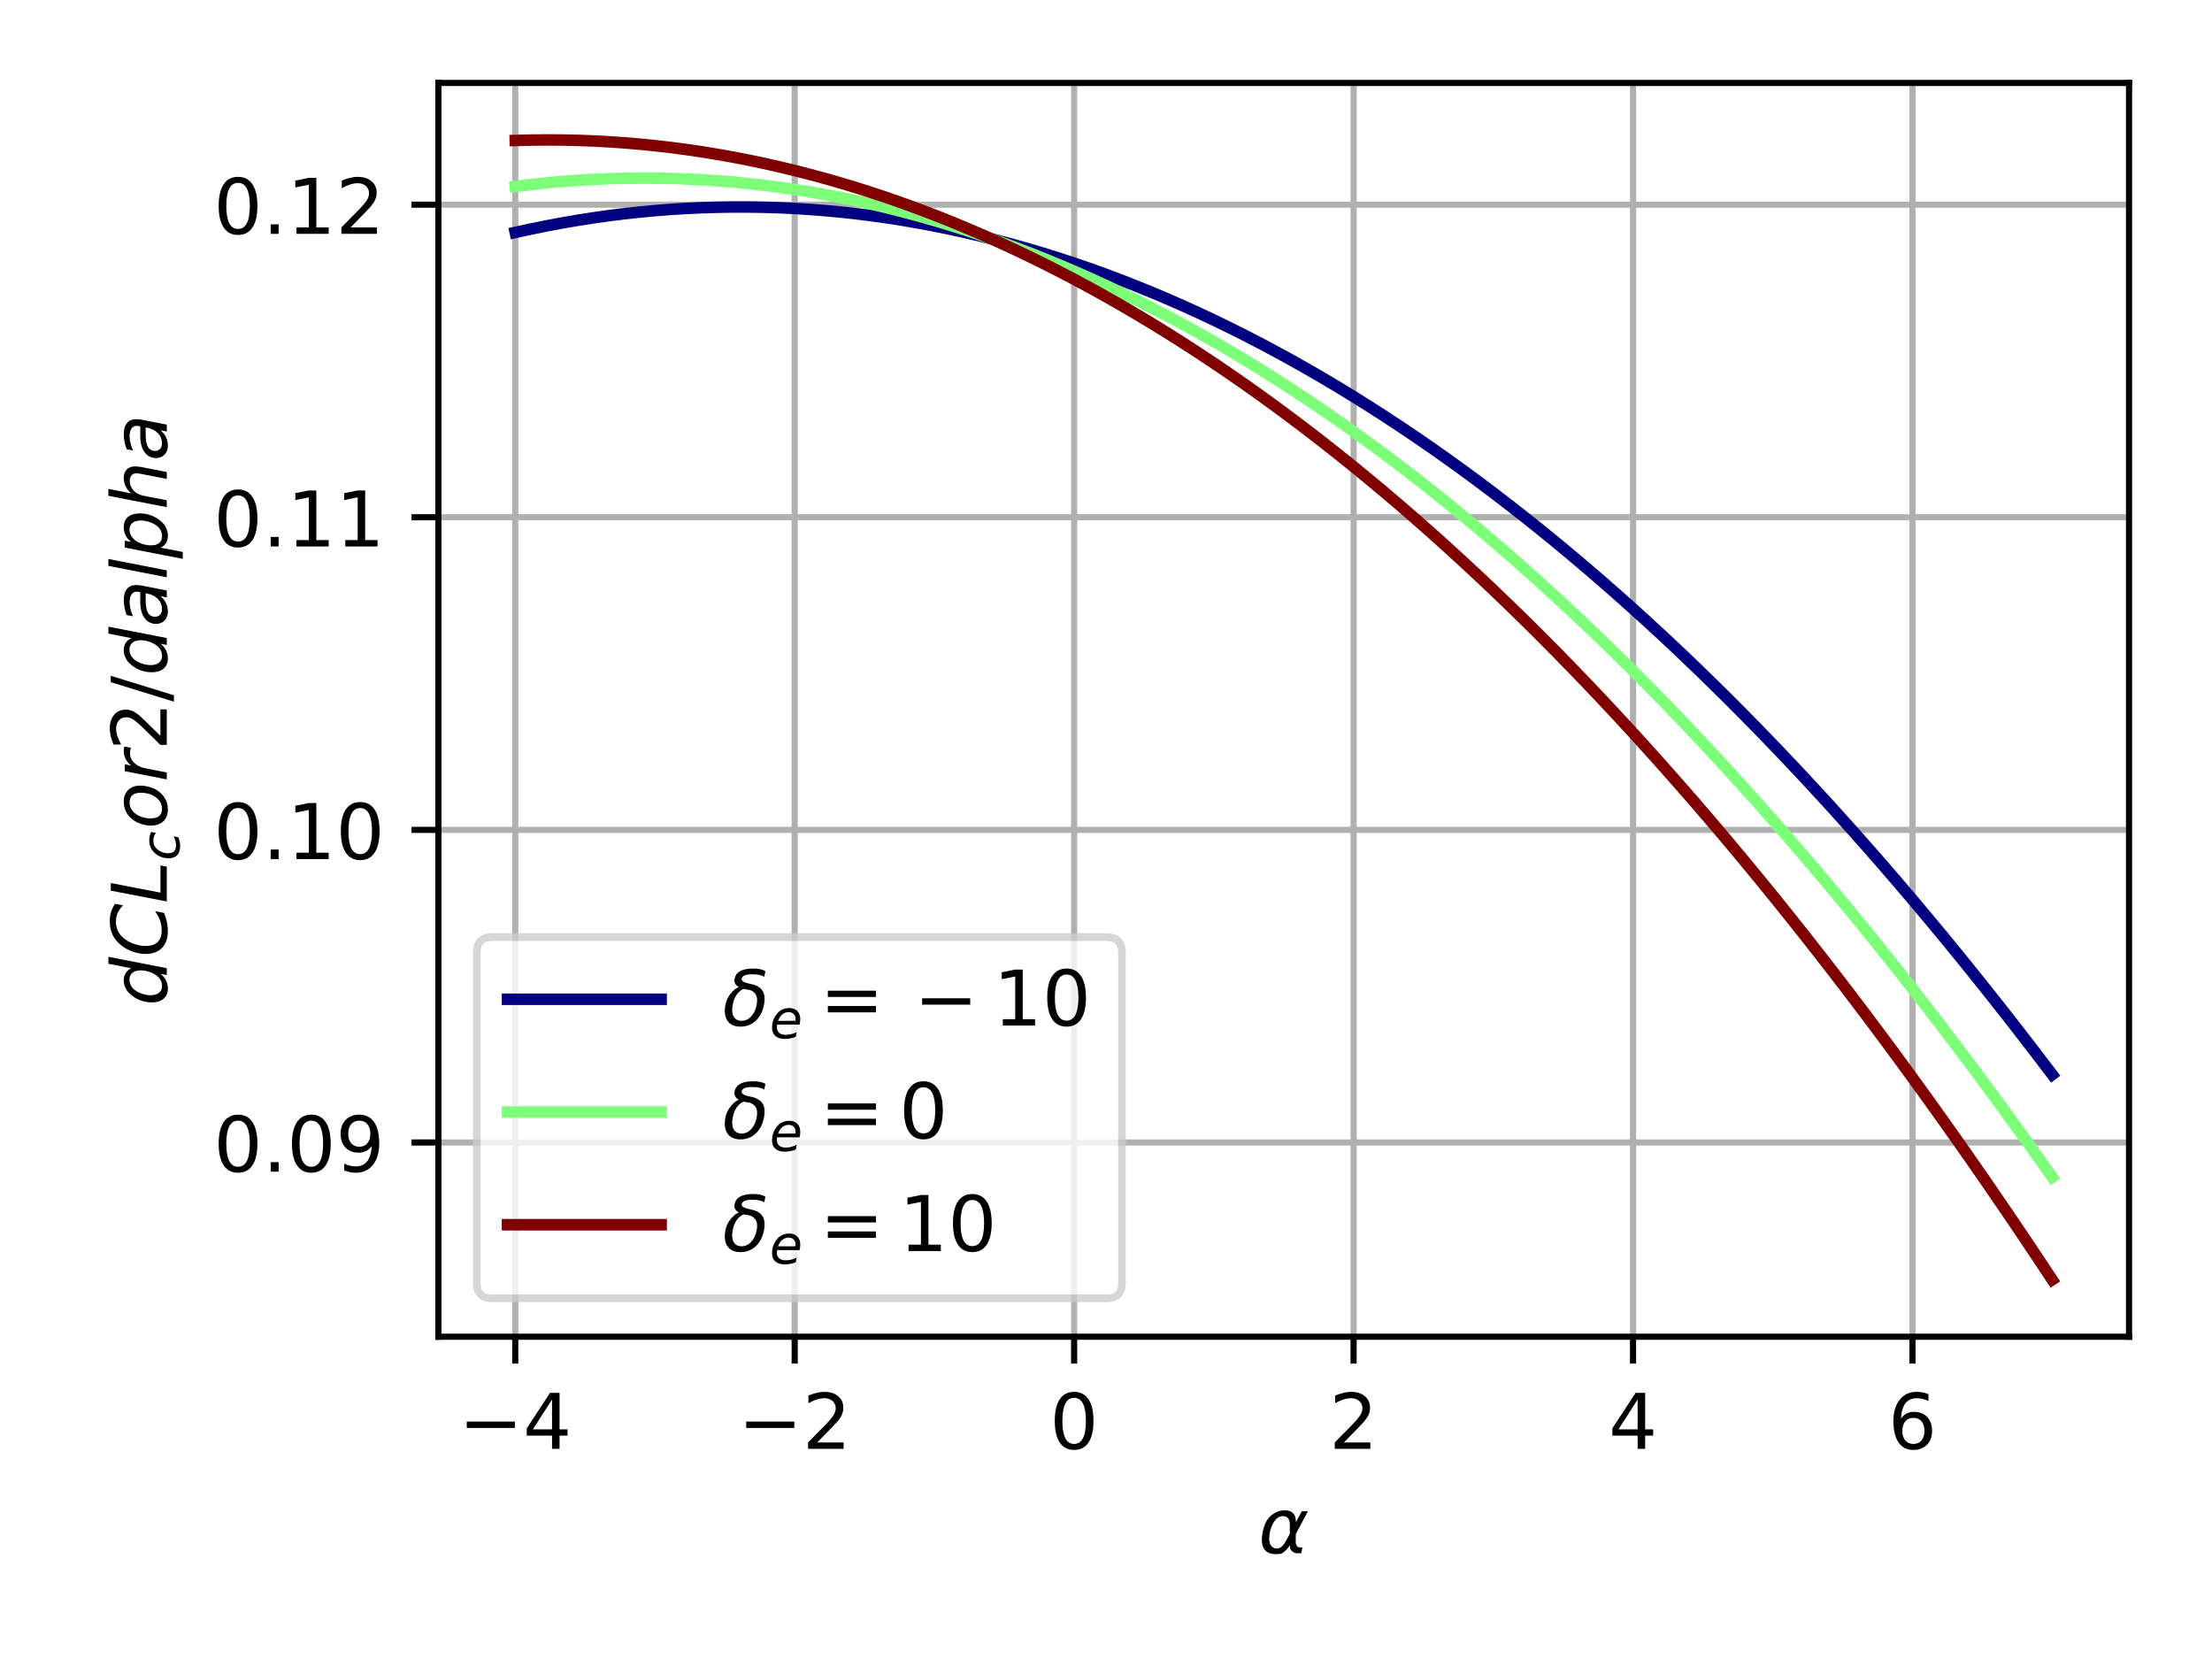
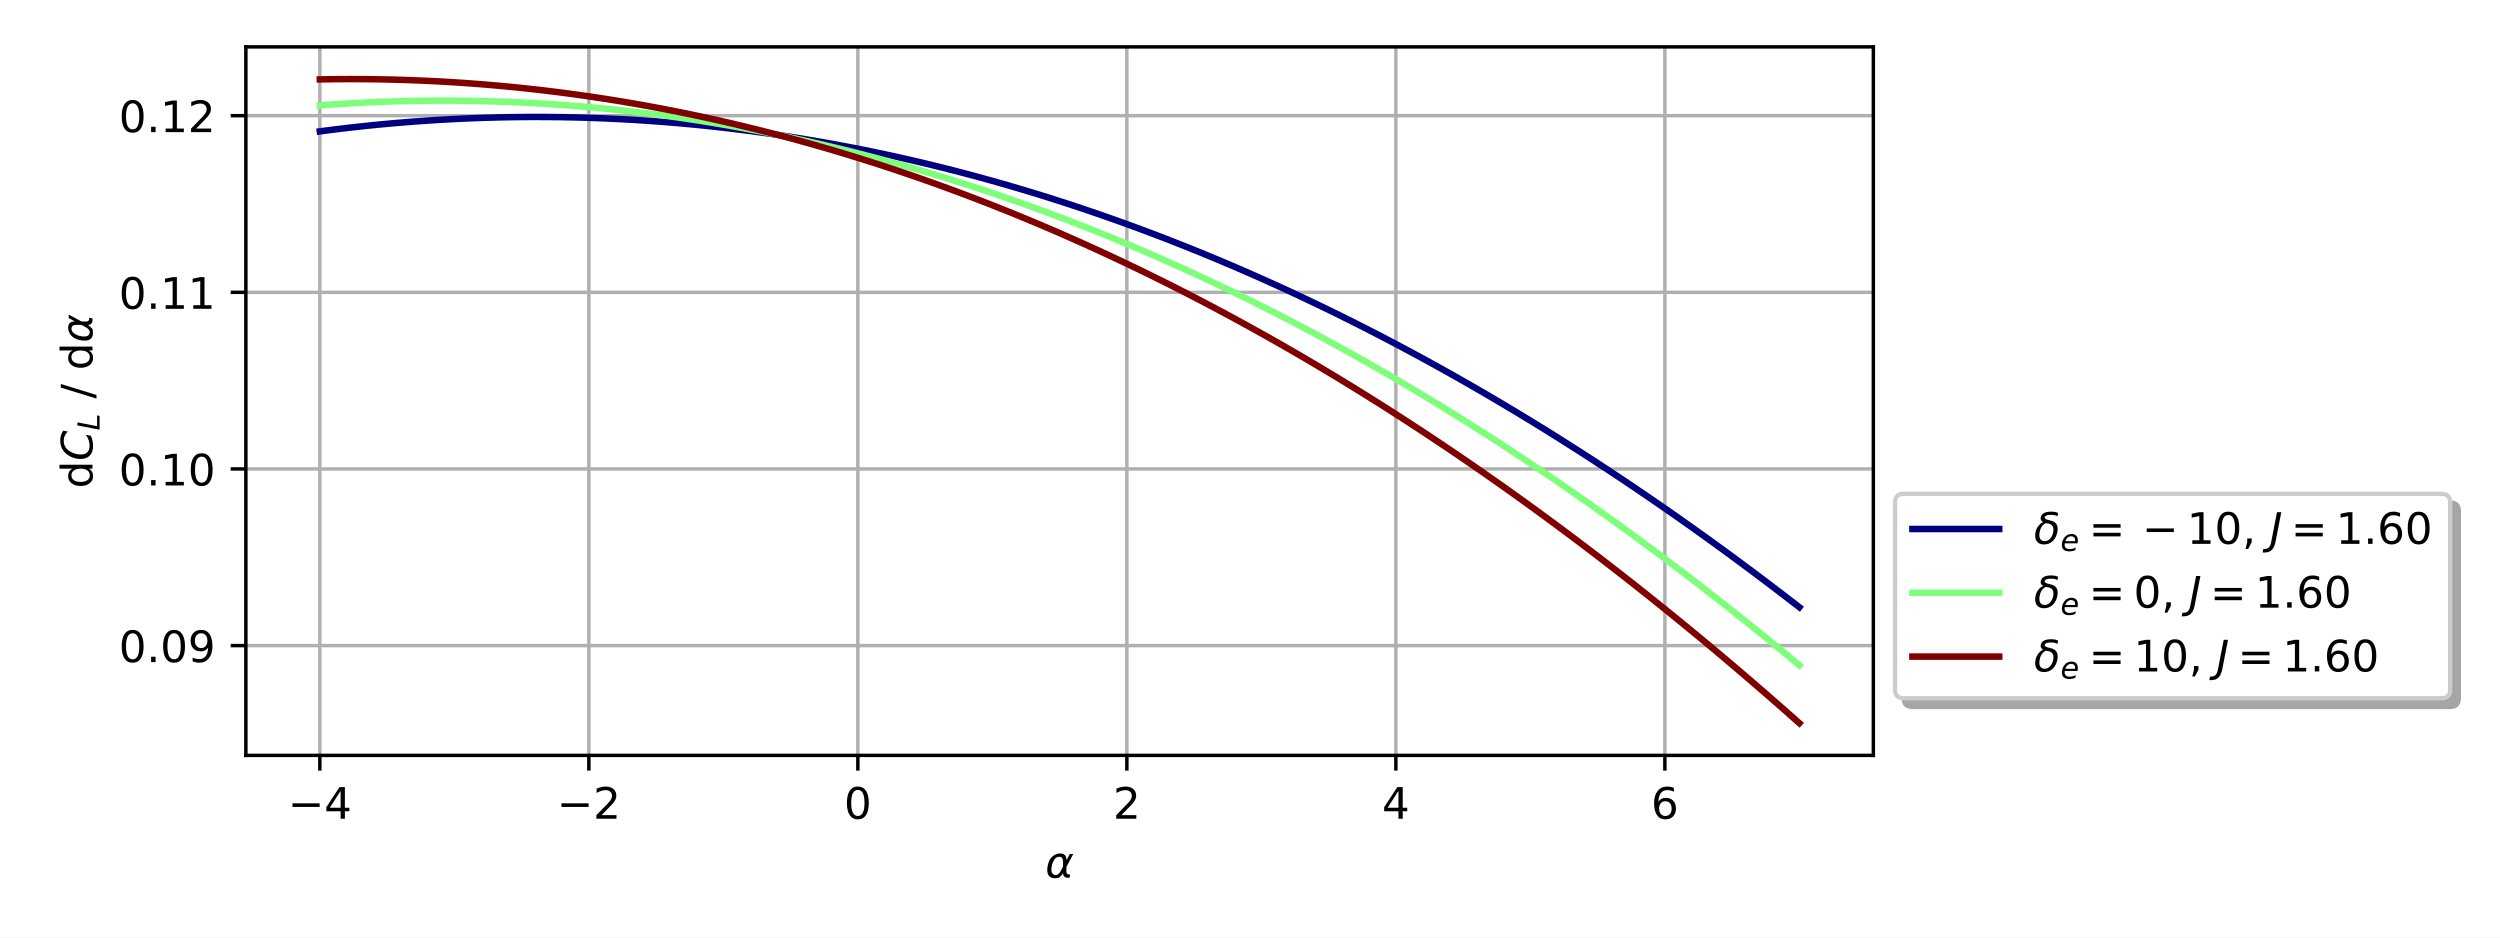
- <svg xmlns="http://www.w3.org/2000/svg" xmlns:xlink="http://www.w3.org/1999/xlink" width="288pt" height="216pt" viewBox="0 0 288 216" version="1.1">
+ <svg xmlns="http://www.w3.org/2000/svg" xmlns:xlink="http://www.w3.org/1999/xlink" width="576pt" height="216pt" viewBox="0 0 576 216" version="1.1">
  <defs>
    <style type="text/css">*{stroke-linejoin: round; stroke-linecap: butt}</style>
  </defs>
  <g id="figure_1">
    <g id="patch_1">
-       <path d="M 0 216  L 288 216  L 288 0  L 0 0  z " style="fill: #ffffff" />
+       <path d="M 0 216  L 576 216  L 576 0  L 0 0  z " style="fill: #ffffff" />
    </g>
    <g id="axes_1">
      <g id="patch_2">
-         <path d="M 57.08 174.04  L 277.2 174.04  L 277.2 10.8  L 57.08 10.8  z " style="fill: #ffffff" />
+         <path d="M 56.648 174.04  L 431.618 174.04  L 431.618 10.8  L 56.648 10.8  z " style="fill: #ffffff" />
      </g>
      <g id="matplotlib.axis_1">
        <g id="xtick_1">
          <g id="line2d_1">
-             <path d="M 67.085 174.04  L 67.085 10.8  " clip-path="url(#p8819cae2f2)" style="fill: none; stroke: #b0b0b0; stroke-width: 0.8; stroke-linecap: square" />
+             <path d="M 73.692 174.04  L 73.692 10.8  " clip-path="url(#p73075cce44)" style="fill: none; stroke: #b0b0b0; stroke-width: 0.8; stroke-linecap: square" />
          </g>
          <g id="line2d_2">
            <defs>
-               <path id="m2fa0d80458" d="M 0 0  L 0 3.5  " style="stroke: #000000; stroke-width: 0.8" />
-             </defs>
-             <g>
-               <use xlink:href="#m2fa0d80458" x="67.085" y="174.04" style="stroke: #000000; stroke-width: 0.8" />
+               <path id="m931779bb02" d="M 0 0  L 0 3.5  " style="stroke: #000000; stroke-width: 0.8" />
+             </defs>
+             <g>
+               <use xlink:href="#m931779bb02" x="73.692" y="174.04" style="stroke: #000000; stroke-width: 0.8" />
            </g>
          </g>
          <g id="text_1">
-             <g transform="translate(59.71436 188.6384) scale(0.1 -0.1)">
+             <g transform="translate(66.32099 188.6384) scale(0.1 -0.1)">
              <defs>
                <path id="DejaVuSans-2212" d="M 678 2272  L 4684 2272  L 4684 1741  L 678 1741  L 678 2272  z " transform="scale(0.015625)" />
                <path id="DejaVuSans-34" d="M 2419 4116  L 825 1625  L 2419 1625  L 2419 4116  z M 2253 4666  L 3047 4666  L 3047 1625  L 3713 1625  L 3713 1100  L 3047 1100  L 3047 0  L 2419 0  L 2419 1100  L 313 1100  L 313 1709  L 2253 4666  z " transform="scale(0.015625)" />
              </defs>
              <use xlink:href="#DejaVuSans-2212" />
              <use xlink:href="#DejaVuSans-34" x="83.789" />
            </g>
          </g>
        </g>
        <g id="xtick_2">
          <g id="line2d_3">
-             <path d="M 103.469 174.04  L 103.469 10.8  " clip-path="url(#p8819cae2f2)" style="fill: none; stroke: #b0b0b0; stroke-width: 0.8; stroke-linecap: square" />
+             <path d="M 135.671 174.04  L 135.671 10.8  " clip-path="url(#p73075cce44)" style="fill: none; stroke: #b0b0b0; stroke-width: 0.8; stroke-linecap: square" />
          </g>
          <g id="line2d_4">
            <g>
-               <use xlink:href="#m2fa0d80458" x="103.469" y="174.04" style="stroke: #000000; stroke-width: 0.8" />
+               <use xlink:href="#m931779bb02" x="135.671" y="174.04" style="stroke: #000000; stroke-width: 0.8" />
            </g>
          </g>
          <g id="text_2">
-             <g transform="translate(96.09783 188.6384) scale(0.1 -0.1)">
+             <g transform="translate(128.2995 188.6384) scale(0.1 -0.1)">
              <defs>
                <path id="DejaVuSans-32" d="M 1228 531  L 3431 531  L 3431 0  L 469 0  L 469 531  Q 828 903 1448 1529  Q 2069 2156 2228 2338  Q 2531 2678 2651 2914  Q 2772 3150 2772 3378  Q 2772 3750 2511 3984  Q 2250 4219 1831 4219  Q 1534 4219 1204 4116  Q 875 4013 500 3803  L 500 4441  Q 881 4594 1212 4672  Q 1544 4750 1819 4750  Q 2544 4750 2975 4387  Q 3406 4025 3406 3419  Q 3406 3131 3298 2873  Q 3191 2616 2906 2266  Q 2828 2175 2409 1742  Q 1991 1309 1228 531  z " transform="scale(0.015625)" />
              </defs>
              <use xlink:href="#DejaVuSans-2212" />
              <use xlink:href="#DejaVuSans-32" x="83.789" />
            </g>
          </g>
        </g>
        <g id="xtick_3">
          <g id="line2d_5">
-             <path d="M 139.852 174.04  L 139.852 10.8  " clip-path="url(#p8819cae2f2)" style="fill: none; stroke: #b0b0b0; stroke-width: 0.8; stroke-linecap: square" />
+             <path d="M 197.649 174.04  L 197.649 10.8  " clip-path="url(#p73075cce44)" style="fill: none; stroke: #b0b0b0; stroke-width: 0.8; stroke-linecap: square" />
          </g>
          <g id="line2d_6">
            <g>
-               <use xlink:href="#m2fa0d80458" x="139.852" y="174.04" style="stroke: #000000; stroke-width: 0.8" />
+               <use xlink:href="#m931779bb02" x="197.649" y="174.04" style="stroke: #000000; stroke-width: 0.8" />
            </g>
          </g>
          <g id="text_3">
-             <g transform="translate(136.6711 188.6384) scale(0.1 -0.1)">
+             <g transform="translate(194.4678 188.6384) scale(0.1 -0.1)">
              <defs>
                <path id="DejaVuSans-30" d="M 2034 4250  Q 1547 4250 1301 3770  Q 1056 3291 1056 2328  Q 1056 1369 1301 889  Q 1547 409 2034 409  Q 2525 409 2770 889  Q 3016 1369 3016 2328  Q 3016 3291 2770 3770  Q 2525 4250 2034 4250  z M 2034 4750  Q 2819 4750 3233 4129  Q 3647 3509 3647 2328  Q 3647 1150 3233 529  Q 2819 -91 2034 -91  Q 1250 -91 836 529  Q 422 1150 422 2328  Q 422 3509 836 4129  Q 1250 4750 2034 4750  z " transform="scale(0.015625)" />
              </defs>
              <use xlink:href="#DejaVuSans-30" />
            </g>
          </g>
        </g>
        <g id="xtick_4">
          <g id="line2d_7">
-             <path d="M 176.236 174.04  L 176.236 10.8  " clip-path="url(#p8819cae2f2)" style="fill: none; stroke: #b0b0b0; stroke-width: 0.8; stroke-linecap: square" />
+             <path d="M 259.628 174.04  L 259.628 10.8  " clip-path="url(#p73075cce44)" style="fill: none; stroke: #b0b0b0; stroke-width: 0.8; stroke-linecap: square" />
          </g>
          <g id="line2d_8">
            <g>
-               <use xlink:href="#m2fa0d80458" x="176.236" y="174.04" style="stroke: #000000; stroke-width: 0.8" />
+               <use xlink:href="#m931779bb02" x="259.628" y="174.04" style="stroke: #000000; stroke-width: 0.8" />
            </g>
          </g>
          <g id="text_4">
-             <g transform="translate(173.0546 188.6384) scale(0.1 -0.1)">
+             <g transform="translate(256.4463 188.6384) scale(0.1 -0.1)">
              <use xlink:href="#DejaVuSans-32" />
            </g>
          </g>
        </g>
        <g id="xtick_5">
          <g id="line2d_9">
-             <path d="M 212.619 174.04  L 212.619 10.8  " clip-path="url(#p8819cae2f2)" style="fill: none; stroke: #b0b0b0; stroke-width: 0.8; stroke-linecap: square" />
+             <path d="M 321.606 174.04  L 321.606 10.8  " clip-path="url(#p73075cce44)" style="fill: none; stroke: #b0b0b0; stroke-width: 0.8; stroke-linecap: square" />
          </g>
          <g id="line2d_10">
            <g>
-               <use xlink:href="#m2fa0d80458" x="212.619" y="174.04" style="stroke: #000000; stroke-width: 0.8" />
+               <use xlink:href="#m931779bb02" x="321.606" y="174.04" style="stroke: #000000; stroke-width: 0.8" />
            </g>
          </g>
          <g id="text_5">
-             <g transform="translate(209.4381 188.6384) scale(0.1 -0.1)">
+             <g transform="translate(318.4248 188.6384) scale(0.1 -0.1)">
              <use xlink:href="#DejaVuSans-34" />
            </g>
          </g>
        </g>
        <g id="xtick_6">
          <g id="line2d_11">
-             <path d="M 249.003 174.04  L 249.003 10.8  " clip-path="url(#p8819cae2f2)" style="fill: none; stroke: #b0b0b0; stroke-width: 0.8; stroke-linecap: square" />
+             <path d="M 383.585 174.04  L 383.585 10.8  " clip-path="url(#p73075cce44)" style="fill: none; stroke: #b0b0b0; stroke-width: 0.8; stroke-linecap: square" />
          </g>
          <g id="line2d_12">
            <g>
-               <use xlink:href="#m2fa0d80458" x="249.003" y="174.04" style="stroke: #000000; stroke-width: 0.8" />
+               <use xlink:href="#m931779bb02" x="383.585" y="174.04" style="stroke: #000000; stroke-width: 0.8" />
            </g>
          </g>
          <g id="text_6">
-             <g transform="translate(245.8216 188.6384) scale(0.1 -0.1)">
+             <g transform="translate(380.4033 188.6384) scale(0.1 -0.1)">
              <defs>
                <path id="DejaVuSans-36" d="M 2113 2584  Q 1688 2584 1439 2293  Q 1191 2003 1191 1497  Q 1191 994 1439 701  Q 1688 409 2113 409  Q 2538 409 2786 701  Q 3034 994 3034 1497  Q 3034 2003 2786 2293  Q 2538 2584 2113 2584  z M 3366 4563  L 3366 3988  Q 3128 4100 2886 4159  Q 2644 4219 2406 4219  Q 1781 4219 1451 3797  Q 1122 3375 1075 2522  Q 1259 2794 1537 2939  Q 1816 3084 2150 3084  Q 2853 3084 3261 2657  Q 3669 2231 3669 1497  Q 3669 778 3244 343  Q 2819 -91 2113 -91  Q 1303 -91 875 529  Q 447 1150 447 2328  Q 447 3434 972 4092  Q 1497 4750 2381 4750  Q 2619 4750 2861 4703  Q 3103 4656 3366 4563  z " transform="scale(0.015625)" />
              </defs>
              <use xlink:href="#DejaVuSans-36" />
            </g>
          </g>
        </g>
        <g id="text_7">
-           <g transform="translate(163.84 202.3166) scale(0.1 -0.1)">
+           <g transform="translate(240.8329 202.3166) scale(0.1 -0.1)">
            <defs>
              <path id="DejaVuSans-Oblique-3b1" d="M 2619 1628  L 2622 2350  Q 2625 3088 2069 3091  Q 1653 3094 1394 2747  Q 1069 2319 959 1747  Q 825 1059 994 731  Q 1169 397 1547 397  Q 1966 397 2319 1063  L 2619 1628  z M 2166 3578  Q 3141 3594 3128 2584  Q 3128 2584 3616 3500  L 4128 3500  L 3119 1603  L 3109 919  Q 3109 766 3194 638  Q 3291 488 3391 488  L 3669 488  L 3575 0  L 3228 0  Q 2934 0 2722 263  Q 2622 394 2619 669  Q 2416 334 2066 50  Q 1900 -81 1453 -78  Q 722 -72 456 397  Q 184 884 353 1747  Q 534 2675 1009 3097  Q 1544 3569 2166 3578  z " transform="scale(0.015625)" />
            </defs>
            <use xlink:href="#DejaVuSans-Oblique-3b1" transform="translate(0 0.84375)" />
          </g>
        </g>
      </g>
      <g id="matplotlib.axis_2">
        <g id="ytick_1">
          <g id="line2d_13">
-             <path d="M 57.08 148.75  L 277.2 148.75  " clip-path="url(#p8819cae2f2)" style="fill: none; stroke: #b0b0b0; stroke-width: 0.8; stroke-linecap: square" />
+             <path d="M 56.648 148.75  L 431.618 148.75  " clip-path="url(#p73075cce44)" style="fill: none; stroke: #b0b0b0; stroke-width: 0.8; stroke-linecap: square" />
          </g>
          <g id="line2d_14">
            <defs>
-               <path id="m2ccd64a414" d="M 0 0  L -3.5 0  " style="stroke: #000000; stroke-width: 0.8" />
-             </defs>
-             <g>
-               <use xlink:href="#m2ccd64a414" x="57.08" y="148.75" style="stroke: #000000; stroke-width: 0.8" />
+               <path id="m7ea2f04f80" d="M 0 0  L -3.5 0  " style="stroke: #000000; stroke-width: 0.8" />
+             </defs>
+             <g>
+               <use xlink:href="#m7ea2f04f80" x="56.648" y="148.75" style="stroke: #000000; stroke-width: 0.8" />
            </g>
          </g>
          <g id="text_8">
-             <g transform="translate(27.81437 152.5488) scale(0.1 -0.1)">
+             <g transform="translate(27.38237 152.5488) scale(0.1 -0.1)">
              <defs>
                <path id="DejaVuSans-2e" d="M 684 794  L 1344 794  L 1344 0  L 684 0  L 684 794  z " transform="scale(0.015625)" />
                <path id="DejaVuSans-39" d="M 703 97  L 703 672  Q 941 559 1184 500  Q 1428 441 1663 441  Q 2288 441 2617 861  Q 2947 1281 2994 2138  Q 2813 1869 2534 1725  Q 2256 1581 1919 1581  Q 1219 1581 811 2004  Q 403 2428 403 3163  Q 403 3881 828 4315  Q 1253 4750 1959 4750  Q 2769 4750 3195 4129  Q 3622 3509 3622 2328  Q 3622 1225 3098 567  Q 2575 -91 1691 -91  Q 1453 -91 1209 -44  Q 966 3 703 97  z M 1959 2075  Q 2384 2075 2632 2365  Q 2881 2656 2881 3163  Q 2881 3666 2632 3958  Q 2384 4250 1959 4250  Q 1534 4250 1286 3958  Q 1038 3666 1038 3163  Q 1038 2656 1286 2365  Q 1534 2075 1959 2075  z " transform="scale(0.015625)" />
              </defs>
              <use xlink:href="#DejaVuSans-30" />
              <use xlink:href="#DejaVuSans-2e" x="63.623" />
              <use xlink:href="#DejaVuSans-30" x="95.41" />
              <use xlink:href="#DejaVuSans-39" x="159.033" />
            </g>
          </g>
        </g>
        <g id="ytick_2">
          <g id="line2d_15">
-             <path d="M 57.08 108.049  L 277.2 108.049  " clip-path="url(#p8819cae2f2)" style="fill: none; stroke: #b0b0b0; stroke-width: 0.8; stroke-linecap: square" />
+             <path d="M 56.648 108.049  L 431.618 108.049  " clip-path="url(#p73075cce44)" style="fill: none; stroke: #b0b0b0; stroke-width: 0.8; stroke-linecap: square" />
          </g>
          <g id="line2d_16">
            <g>
-               <use xlink:href="#m2ccd64a414" x="57.08" y="108.049" style="stroke: #000000; stroke-width: 0.8" />
+               <use xlink:href="#m7ea2f04f80" x="56.648" y="108.049" style="stroke: #000000; stroke-width: 0.8" />
            </g>
          </g>
          <g id="text_9">
-             <g transform="translate(27.81437 111.8482) scale(0.1 -0.1)">
+             <g transform="translate(27.38237 111.8482) scale(0.1 -0.1)">
              <defs>
                <path id="DejaVuSans-31" d="M 794 531  L 1825 531  L 1825 4091  L 703 3866  L 703 4441  L 1819 4666  L 2450 4666  L 2450 531  L 3481 531  L 3481 0  L 794 0  L 794 531  z " transform="scale(0.015625)" />
              </defs>
              <use xlink:href="#DejaVuSans-30" />
              <use xlink:href="#DejaVuSans-2e" x="63.623" />
              <use xlink:href="#DejaVuSans-31" x="95.41" />
              <use xlink:href="#DejaVuSans-30" x="159.033" />
            </g>
          </g>
        </g>
        <g id="ytick_3">
          <g id="line2d_17">
-             <path d="M 57.08 67.348  L 277.2 67.348  " clip-path="url(#p8819cae2f2)" style="fill: none; stroke: #b0b0b0; stroke-width: 0.8; stroke-linecap: square" />
+             <path d="M 56.648 67.348  L 431.618 67.348  " clip-path="url(#p73075cce44)" style="fill: none; stroke: #b0b0b0; stroke-width: 0.8; stroke-linecap: square" />
          </g>
          <g id="line2d_18">
            <g>
-               <use xlink:href="#m2ccd64a414" x="57.08" y="67.348" style="stroke: #000000; stroke-width: 0.8" />
+               <use xlink:href="#m7ea2f04f80" x="56.648" y="67.348" style="stroke: #000000; stroke-width: 0.8" />
            </g>
          </g>
          <g id="text_10">
-             <g transform="translate(27.81437 71.1475) scale(0.1 -0.1)">
+             <g transform="translate(27.38237 71.1475) scale(0.1 -0.1)">
              <use xlink:href="#DejaVuSans-30" />
              <use xlink:href="#DejaVuSans-2e" x="63.623" />
              <use xlink:href="#DejaVuSans-31" x="95.41" />
              <use xlink:href="#DejaVuSans-31" x="159.033" />
            </g>
          </g>
        </g>
        <g id="ytick_4">
          <g id="line2d_19">
-             <path d="M 57.08 26.648  L 277.2 26.648  " clip-path="url(#p8819cae2f2)" style="fill: none; stroke: #b0b0b0; stroke-width: 0.8; stroke-linecap: square" />
+             <path d="M 56.648 26.648  L 431.618 26.648  " clip-path="url(#p73075cce44)" style="fill: none; stroke: #b0b0b0; stroke-width: 0.8; stroke-linecap: square" />
          </g>
          <g id="line2d_20">
            <g>
-               <use xlink:href="#m2ccd64a414" x="57.08" y="26.648" style="stroke: #000000; stroke-width: 0.8" />
+               <use xlink:href="#m7ea2f04f80" x="56.648" y="26.648" style="stroke: #000000; stroke-width: 0.8" />
            </g>
          </g>
          <g id="text_11">
-             <g transform="translate(27.81437 30.44683) scale(0.1 -0.1)">
+             <g transform="translate(27.38237 30.44683) scale(0.1 -0.1)">
              <use xlink:href="#DejaVuSans-30" />
              <use xlink:href="#DejaVuSans-2e" x="63.623" />
              <use xlink:href="#DejaVuSans-31" x="95.41" />
              <use xlink:href="#DejaVuSans-32" x="159.033" />
            </g>
          </g>
        </g>
        <g id="text_12">
-           <g transform="translate(21.71438 130.97) rotate(-90) scale(0.1 -0.1)">
-             <defs>
-               <path id="DejaVuSans-Oblique-64" d="M 2675 525  Q 2444 222 2128 65  Q 1813 -91 1428 -91  Q 903 -91 598 267  Q 294 625 294 1247  Q 294 1766 478 2236  Q 663 2706 1013 3078  Q 1244 3325 1534 3454  Q 1825 3584 2144 3584  Q 2481 3584 2739 3421  Q 2997 3259 3138 2956  L 3513 4863  L 4091 4863  L 3144 0  L 2566 0  L 2675 525  z M 891 1350  Q 891 897 1095 644  Q 1300 391 1663 391  Q 1931 391 2161 520  Q 2391 650 2566 903  Q 2750 1166 2856 1509  Q 2963 1853 2963 2188  Q 2963 2622 2758 2865  Q 2553 3109 2194 3109  Q 1922 3109 1687 2981  Q 1453 2853 1288 2613  Q 1106 2353 998 2009  Q 891 1666 891 1350  z " transform="scale(0.015625)" />
+           <g transform="translate(21.30269 112.52) rotate(-90) scale(0.1 -0.1)">
+             <defs>
+               <path id="DejaVuSans-64" d="M 2906 2969  L 2906 4863  L 3481 4863  L 3481 0  L 2906 0  L 2906 525  Q 2725 213 2448 61  Q 2172 -91 1784 -91  Q 1150 -91 751 415  Q 353 922 353 1747  Q 353 2572 751 3078  Q 1150 3584 1784 3584  Q 2172 3584 2448 3432  Q 2725 3281 2906 2969  z M 947 1747  Q 947 1113 1208 752  Q 1469 391 1925 391  Q 2381 391 2643 752  Q 2906 1113 2906 1747  Q 2906 2381 2643 2742  Q 2381 3103 1925 3103  Q 1469 3103 1208 2742  Q 947 2381 947 1747  z " transform="scale(0.015625)" />
              <path id="DejaVuSans-Oblique-43" d="M 4447 4306  L 4319 3641  Q 4019 3944 3683 4091  Q 3347 4238 2956 4238  Q 2422 4238 2017 3981  Q 1613 3725 1319 3200  Q 1131 2863 1032 2486  Q 934 2109 934 1728  Q 934 1091 1264 756  Q 1594 422 2222 422  Q 2656 422 3056 561  Q 3456 700 3834 978  L 3688 231  Q 3316 72 2936 -9  Q 2556 -91 2175 -91  Q 1278 -91 773 396  Q 269 884 269 1753  Q 269 2309 461 2846  Q 653 3384 1013 3828  Q 1394 4300 1883 4525  Q 2372 4750 3022 4750  Q 3422 4750 3780 4639  Q 4138 4528 4447 4306  z " transform="scale(0.015625)" />
              <path id="DejaVuSans-Oblique-4c" d="M 1075 4666  L 1709 4666  L 909 525  L 3181 525  L 3078 0  L 172 0  L 1075 4666  z " transform="scale(0.015625)" />
-               <path id="DejaVuSans-Oblique-63" d="M 3431 3366  L 3316 2797  Q 3109 2947 2876 3022  Q 2644 3097 2394 3097  Q 2119 3097 1870 3000  Q 1622 2903 1453 2725  Q 1184 2453 1037 2087  Q 891 1722 891 1331  Q 891 859 1127 628  Q 1363 397 1844 397  Q 2081 397 2348 469  Q 2616 541 2906 684  L 2797 116  Q 2547 13 2283 -39  Q 2019 -91 1741 -91  Q 1044 -91 669 257  Q 294 606 294 1253  Q 294 1797 489 2255  Q 684 2713 1069 3078  Q 1331 3328 1684 3456  Q 2038 3584 2456 3584  Q 2700 3584 2940 3529  Q 3181 3475 3431 3366  z " transform="scale(0.015625)" />
-               <path id="DejaVuSans-Oblique-6f" d="M 1625 -91  Q 1009 -91 651 289  Q 294 669 294 1325  Q 294 1706 417 2101  Q 541 2497 738 2766  Q 1047 3184 1428 3384  Q 1809 3584 2291 3584  Q 2888 3584 3255 3212  Q 3622 2841 3622 2241  Q 3622 1825 3500 1412  Q 3378 1000 3181 728  Q 2875 309 2494 109  Q 2113 -91 1625 -91  z M 891 1344  Q 891 869 1089 633  Q 1288 397 1691 397  Q 2269 397 2648 901  Q 3028 1406 3028 2181  Q 3028 2634 2825 2865  Q 2622 3097 2228 3097  Q 1903 3097 1650 2945  Q 1397 2794 1197 2484  Q 1050 2253 970 1956  Q 891 1659 891 1344  z " transform="scale(0.015625)" />
-               <path id="DejaVuSans-Oblique-72" d="M 2853 2969  Q 2766 3016 2653 3041  Q 2541 3066 2413 3066  Q 1953 3066 1609 2717  Q 1266 2369 1153 1784  L 800 0  L 225 0  L 909 3500  L 1484 3500  L 1375 2956  Q 1603 3259 1920 3421  Q 2238 3584 2597 3584  Q 2691 3584 2781 3573  Q 2872 3563 2963 3538  L 2853 2969  z " transform="scale(0.015625)" />
+               <path id="DejaVuSans-20" transform="scale(0.015625)" />
              <path id="DejaVuSans-2f" d="M 1625 4666  L 2156 4666  L 531 -594  L 0 -594  L 1625 4666  z " transform="scale(0.015625)" />
-               <path id="DejaVuSans-Oblique-61" d="M 3438 1997  L 3047 0  L 2472 0  L 2578 531  Q 2325 219 2001 64  Q 1678 -91 1281 -91  Q 834 -91 548 182  Q 263 456 263 884  Q 263 1497 752 1853  Q 1241 2209 2100 2209  L 2900 2209  L 2931 2363  Q 2938 2388 2941 2417  Q 2944 2447 2944 2509  Q 2944 2788 2717 2942  Q 2491 3097 2081 3097  Q 1800 3097 1504 3025  Q 1209 2953 897 2809  L 997 3341  Q 1322 3463 1633 3523  Q 1944 3584 2234 3584  Q 2853 3584 3176 3315  Q 3500 3047 3500 2534  Q 3500 2431 3484 2292  Q 3469 2153 3438 1997  z M 2816 1759  L 2241 1759  Q 1534 1759 1195 1570  Q 856 1381 856 984  Q 856 709 1029 553  Q 1203 397 1509 397  Q 1978 397 2328 733  Q 2678 1069 2791 1631  L 2816 1759  z " transform="scale(0.015625)" />
-               <path id="DejaVuSans-Oblique-6c" d="M 1172 4863  L 1747 4863  L 800 0  L 225 0  L 1172 4863  z " transform="scale(0.015625)" />
-               <path id="DejaVuSans-Oblique-70" d="M 3175 2156  Q 3175 2616 2975 2859  Q 2775 3103 2400 3103  Q 2144 3103 1911 2972  Q 1678 2841 1497 2591  Q 1319 2344 1212 1994  Q 1106 1644 1106 1300  Q 1106 863 1306 627  Q 1506 391 1875 391  Q 2147 391 2380 519  Q 2613 647 2778 891  Q 2956 1147 3065 1494  Q 3175 1841 3175 2156  z M 1394 2969  Q 1625 3272 1939 3428  Q 2253 3584 2638 3584  Q 3175 3584 3472 3232  Q 3769 2881 3769 2247  Q 3769 1728 3584 1258  Q 3400 788 3053 416  Q 2822 169 2531 39  Q 2241 -91 1919 -91  Q 1547 -91 1294 64  Q 1041 219 916 525  L 556 -1331  L -19 -1331  L 922 3500  L 1497 3500  L 1394 2969  z " transform="scale(0.015625)" />
-               <path id="DejaVuSans-Oblique-68" d="M 3566 2113  L 3156 0  L 2578 0  L 2988 2091  Q 3016 2238 3031 2350  Q 3047 2463 3047 2528  Q 3047 2791 2881 2937  Q 2716 3084 2419 3084  Q 1956 3084 1617 2771  Q 1278 2459 1178 1941  L 800 0  L 225 0  L 1172 4863  L 1747 4863  L 1375 2950  Q 1594 3244 1934 3414  Q 2275 3584 2650 3584  Q 3113 3584 3367 3334  Q 3622 3084 3622 2631  Q 3622 2519 3608 2391  Q 3594 2263 3566 2113  z " transform="scale(0.015625)" />
-             </defs>
-             <use xlink:href="#DejaVuSans-Oblique-64" transform="translate(0 0.015625)" />
+             </defs>
+             <use xlink:href="#DejaVuSans-64" transform="translate(0 0.015625)" />
            <use xlink:href="#DejaVuSans-Oblique-43" transform="translate(63.47656 0.015625)" />
-             <use xlink:href="#DejaVuSans-Oblique-4c" transform="translate(133.3008 0.015625)" />
-             <use xlink:href="#DejaVuSans-Oblique-63" transform="translate(189.0137 -16.39062) scale(0.7)" />
-             <use xlink:href="#DejaVuSans-Oblique-6f" transform="translate(230.2344 0.015625)" />
-             <use xlink:href="#DejaVuSans-Oblique-72" transform="translate(291.416 0.015625)" />
-             <use xlink:href="#DejaVuSans-32" transform="translate(332.5293 0.015625)" />
-             <use xlink:href="#DejaVuSans-2f" transform="translate(396.1523 0.015625)" />
-             <use xlink:href="#DejaVuSans-Oblique-64" transform="translate(429.8438 0.015625)" />
-             <use xlink:href="#DejaVuSans-Oblique-61" transform="translate(493.3203 0.015625)" />
-             <use xlink:href="#DejaVuSans-Oblique-6c" transform="translate(554.5996 0.015625)" />
-             <use xlink:href="#DejaVuSans-Oblique-70" transform="translate(582.3828 0.015625)" />
-             <use xlink:href="#DejaVuSans-Oblique-68" transform="translate(645.8594 0.015625)" />
-             <use xlink:href="#DejaVuSans-Oblique-61" transform="translate(709.2383 0.015625)" />
+             <use xlink:href="#DejaVuSans-Oblique-4c" transform="translate(133.3008 -16.39062) scale(0.7)" />
+             <use xlink:href="#DejaVuSans-20" transform="translate(175.0342 0.015625)" />
+             <use xlink:href="#DejaVuSans-2f" transform="translate(206.8213 0.015625)" />
+             <use xlink:href="#DejaVuSans-20" transform="translate(240.5127 0.015625)" />
+             <use xlink:href="#DejaVuSans-64" transform="translate(272.2998 0.015625)" />
+             <use xlink:href="#DejaVuSans-Oblique-3b1" transform="translate(335.7764 0.015625)" />
          </g>
        </g>
      </g>
      <g id="line2d_21">
-         <path d="M 67.085 30.266  L 69.107 29.824  L 71.128 29.413  L 73.149 29.034  L 75.171 28.687  L 77.192 28.371  L 79.213 28.086  L 81.235 27.834  L 83.256 27.613  L 85.277 27.423  L 87.298 27.266  L 89.32 27.14  L 91.341 27.045  L 93.362 26.982  L 95.384 26.951  L 97.405 26.952  L 99.426 26.984  L 101.448 27.047  L 103.469 27.143  L 105.49 27.27  L 107.512 27.428  L 109.533 27.618  L 111.554 27.84  L 113.575 28.094  L 115.597 28.379  L 117.618 28.696  L 119.639 29.044  L 121.661 29.424  L 123.682 29.836  L 125.703 30.279  L 127.725 30.754  L 129.746 31.26  L 131.767 31.798  L 133.788 32.368  L 135.81 32.969  L 137.831 33.603  L 139.852 34.267  L 141.874 34.963  L 143.895 35.691  L 145.916 36.451  L 147.938 37.242  L 149.959 38.065  L 151.98 38.919  L 154.002 39.806  L 156.023 40.723  L 158.044 41.673  L 160.065 42.654  L 162.087 43.666  L 164.108 44.71  L 166.129 45.786  L 168.151 46.894  L 170.172 48.033  L 172.193 49.204  L 174.215 50.406  L 176.236 51.64  L 178.257 52.906  L 180.278 54.203  L 182.3 55.532  L 184.321 56.892  L 186.342 58.285  L 188.364 59.708  L 190.385 61.164  L 192.406 62.651  L 194.428 64.17  L 196.449 65.72  L 198.47 67.302  L 200.492 68.915  L 202.513 70.561  L 204.534 72.238  L 206.555 73.946  L 208.577 75.686  L 210.598 77.458  L 212.619 79.261  L 214.641 81.096  L 216.662 82.963  L 218.683 84.861  L 220.705 86.791  L 222.726 88.753  L 224.747 90.746  L 226.768 92.771  L 228.79 94.827  L 230.811 96.915  L 232.832 99.035  L 234.854 101.186  L 236.875 103.369  L 238.896 105.583  L 240.918 107.83  L 242.939 110.108  L 244.96 112.417  L 246.982 114.758  L 249.003 117.131  L 251.024 119.535  L 253.045 121.971  L 255.067 124.439  L 257.088 126.938  L 259.109 129.469  L 261.131 132.031  L 263.152 134.626  L 265.173 137.251  L 267.195 139.909  " clip-path="url(#p8819cae2f2)" style="fill: none; stroke: #000080; stroke-width: 1.5; stroke-linecap: square" />
+         <path d="M 73.692 30.266  L 77.135 29.824  L 80.579 29.413  L 84.022 29.034  L 87.465 28.687  L 90.908 28.371  L 94.352 28.086  L 97.795 27.834  L 101.238 27.613  L 104.681 27.423  L 108.125 27.266  L 111.568 27.14  L 115.011 27.045  L 118.454 26.982  L 121.898 26.951  L 125.341 26.952  L 128.784 26.984  L 132.227 27.047  L 135.671 27.143  L 139.114 27.27  L 142.557 27.428  L 146 27.618  L 149.444 27.84  L 152.887 28.094  L 156.33 28.379  L 159.773 28.696  L 163.217 29.044  L 166.66 29.424  L 170.103 29.836  L 173.546 30.279  L 176.99 30.754  L 180.433 31.26  L 183.876 31.798  L 187.319 32.368  L 190.763 32.969  L 194.206 33.603  L 197.649 34.267  L 201.092 34.963  L 204.536 35.691  L 207.979 36.451  L 211.422 37.242  L 214.865 38.065  L 218.309 38.919  L 221.752 39.806  L 225.195 40.723  L 228.638 41.673  L 232.082 42.654  L 235.525 43.666  L 238.968 44.71  L 242.411 45.786  L 245.855 46.894  L 249.298 48.033  L 252.741 49.204  L 256.184 50.406  L 259.628 51.64  L 263.071 52.906  L 266.514 54.203  L 269.957 55.532  L 273.401 56.892  L 276.844 58.285  L 280.287 59.708  L 283.73 61.164  L 287.174 62.651  L 290.617 64.17  L 294.06 65.72  L 297.503 67.302  L 300.947 68.915  L 304.39 70.561  L 307.833 72.238  L 311.276 73.946  L 314.72 75.686  L 318.163 77.458  L 321.606 79.261  L 325.049 81.096  L 328.493 82.963  L 331.936 84.861  L 335.379 86.791  L 338.822 88.753  L 342.266 90.746  L 345.709 92.771  L 349.152 94.827  L 352.595 96.915  L 356.039 99.035  L 359.482 101.186  L 362.925 103.369  L 366.368 105.583  L 369.812 107.83  L 373.255 110.108  L 376.698 112.417  L 380.141 114.758  L 383.585 117.131  L 387.028 119.535  L 390.471 121.971  L 393.914 124.439  L 397.358 126.938  L 400.801 129.469  L 404.244 132.031  L 407.687 134.626  L 411.131 137.251  L 414.574 139.909  " clip-path="url(#p73075cce44)" style="fill: none; stroke: #000080; stroke-width: 1.5; stroke-linecap: square" />
      </g>
      <g id="line2d_22">
-         <path d="M 67.085 24.279  L 69.107 24.032  L 71.128 23.817  L 73.149 23.633  L 75.171 23.481  L 77.192 23.36  L 79.213 23.271  L 81.235 23.214  L 83.256 23.189  L 85.277 23.195  L 87.298 23.232  L 89.32 23.302  L 91.341 23.402  L 93.362 23.535  L 95.384 23.699  L 97.405 23.895  L 99.426 24.122  L 101.448 24.381  L 103.469 24.672  L 105.49 24.995  L 107.512 25.348  L 109.533 25.734  L 111.554 26.151  L 113.575 26.6  L 115.597 27.081  L 117.618 27.593  L 119.639 28.136  L 121.661 28.712  L 123.682 29.319  L 125.703 29.958  L 127.725 30.628  L 129.746 31.33  L 131.767 32.063  L 133.788 32.828  L 135.81 33.625  L 137.831 34.454  L 139.852 35.314  L 141.874 36.205  L 143.895 37.129  L 145.916 38.084  L 147.938 39.07  L 149.959 40.088  L 151.98 41.138  L 154.002 42.22  L 156.023 43.333  L 158.044 44.477  L 160.065 45.654  L 162.087 46.862  L 164.108 48.101  L 166.129 49.373  L 168.151 50.676  L 170.172 52.01  L 172.193 53.376  L 174.215 54.774  L 176.236 56.203  L 178.257 57.664  L 180.278 59.157  L 182.3 60.681  L 184.321 62.237  L 186.342 63.825  L 188.364 65.444  L 190.385 67.095  L 192.406 68.777  L 194.428 70.491  L 196.449 72.237  L 198.47 74.015  L 200.492 75.823  L 202.513 77.664  L 204.534 79.536  L 206.555 81.44  L 208.577 83.376  L 210.598 85.343  L 212.619 87.342  L 214.641 89.372  L 216.662 91.434  L 218.683 93.528  L 220.705 95.653  L 222.726 97.81  L 224.747 99.998  L 226.768 102.219  L 228.79 104.47  L 230.811 106.754  L 232.832 109.069  L 234.854 111.415  L 236.875 113.794  L 238.896 116.204  L 240.918 118.645  L 242.939 121.119  L 244.96 123.623  L 246.982 126.16  L 249.003 128.728  L 251.024 131.328  L 253.045 133.959  L 255.067 136.622  L 257.088 139.317  L 259.109 142.043  L 261.131 144.801  L 263.152 147.59  L 265.173 150.412  L 267.195 153.264  " clip-path="url(#p8819cae2f2)" style="fill: none; stroke: #7dff7a; stroke-width: 1.5; stroke-linecap: square" />
+         <path d="M 73.692 24.279  L 77.135 24.032  L 80.579 23.817  L 84.022 23.633  L 87.465 23.481  L 90.908 23.36  L 94.352 23.271  L 97.795 23.214  L 101.238 23.189  L 104.681 23.195  L 108.125 23.232  L 111.568 23.302  L 115.011 23.402  L 118.454 23.535  L 121.898 23.699  L 125.341 23.895  L 128.784 24.122  L 132.227 24.381  L 135.671 24.672  L 139.114 24.995  L 142.557 25.348  L 146 25.734  L 149.444 26.151  L 152.887 26.6  L 156.33 27.081  L 159.773 27.593  L 163.217 28.136  L 166.66 28.712  L 170.103 29.319  L 173.546 29.958  L 176.99 30.628  L 180.433 31.33  L 183.876 32.063  L 187.319 32.828  L 190.763 33.625  L 194.206 34.454  L 197.649 35.314  L 201.092 36.205  L 204.536 37.129  L 207.979 38.084  L 211.422 39.07  L 214.865 40.088  L 218.309 41.138  L 221.752 42.22  L 225.195 43.333  L 228.638 44.477  L 232.082 45.654  L 235.525 46.862  L 238.968 48.101  L 242.411 49.373  L 245.855 50.676  L 249.298 52.01  L 252.741 53.376  L 256.184 54.774  L 259.628 56.203  L 263.071 57.664  L 266.514 59.157  L 269.957 60.681  L 273.401 62.237  L 276.844 63.825  L 280.287 65.444  L 283.73 67.095  L 287.174 68.777  L 290.617 70.491  L 294.06 72.237  L 297.503 74.015  L 300.947 75.823  L 304.39 77.664  L 307.833 79.536  L 311.276 81.44  L 314.72 83.376  L 318.163 85.343  L 321.606 87.342  L 325.049 89.372  L 328.493 91.434  L 331.936 93.528  L 335.379 95.653  L 338.822 97.81  L 342.266 99.998  L 345.709 102.219  L 349.152 104.47  L 352.595 106.754  L 356.039 109.069  L 359.482 111.415  L 362.925 113.794  L 366.368 116.204  L 369.812 118.645  L 373.255 121.119  L 376.698 123.623  L 380.141 126.16  L 383.585 128.728  L 387.028 131.328  L 390.471 133.959  L 393.914 136.622  L 397.358 139.317  L 400.801 142.043  L 404.244 144.801  L 407.687 147.59  L 411.131 150.412  L 414.574 153.264  " clip-path="url(#p73075cce44)" style="fill: none; stroke: #7dff7a; stroke-width: 1.5; stroke-linecap: square" />
      </g>
      <g id="line2d_23">
-         <path d="M 67.085 18.292  L 69.107 18.24  L 71.128 18.22  L 73.149 18.232  L 75.171 18.275  L 77.192 18.35  L 79.213 18.456  L 81.235 18.594  L 83.256 18.764  L 85.277 18.966  L 87.298 19.199  L 89.32 19.463  L 91.341 19.76  L 93.362 20.088  L 95.384 20.447  L 97.405 20.838  L 99.426 21.261  L 101.448 21.716  L 103.469 22.202  L 105.49 22.719  L 107.512 23.269  L 109.533 23.85  L 111.554 24.462  L 113.575 25.107  L 115.597 25.782  L 117.618 26.49  L 119.639 27.229  L 121.661 28  L 123.682 28.802  L 125.703 29.636  L 127.725 30.502  L 129.746 31.399  L 131.767 32.328  L 133.788 33.289  L 135.81 34.281  L 137.831 35.305  L 139.852 36.36  L 141.874 37.447  L 143.895 38.566  L 145.916 39.716  L 147.938 40.898  L 149.959 42.112  L 151.98 43.357  L 154.002 44.634  L 156.023 45.942  L 158.044 47.282  L 160.065 48.654  L 162.087 50.058  L 164.108 51.493  L 166.129 52.959  L 168.151 54.457  L 170.172 55.987  L 172.193 57.549  L 174.215 59.142  L 176.236 60.767  L 178.257 62.423  L 180.278 64.111  L 182.3 65.831  L 184.321 67.582  L 186.342 69.365  L 188.364 71.18  L 190.385 73.026  L 192.406 74.904  L 194.428 76.813  L 196.449 78.754  L 198.47 80.727  L 200.492 82.731  L 202.513 84.767  L 204.534 86.835  L 206.555 88.934  L 208.577 91.065  L 210.598 93.228  L 212.619 95.422  L 214.641 97.648  L 216.662 99.905  L 218.683 102.194  L 220.705 104.515  L 222.726 106.867  L 224.747 109.251  L 226.768 111.666  L 228.79 114.114  L 230.811 116.592  L 232.832 119.103  L 234.854 121.645  L 236.875 124.219  L 238.896 126.824  L 240.918 129.461  L 242.939 132.13  L 244.96 134.83  L 246.982 137.562  L 249.003 140.325  L 251.024 143.12  L 253.045 145.947  L 255.067 148.805  L 257.088 151.695  L 259.109 154.617  L 261.131 157.57  L 263.152 160.555  L 265.173 163.572  L 267.195 166.62  " clip-path="url(#p8819cae2f2)" style="fill: none; stroke: #800000; stroke-width: 1.5; stroke-linecap: square" />
+         <path d="M 73.692 18.292  L 77.135 18.24  L 80.579 18.22  L 84.022 18.232  L 87.465 18.275  L 90.908 18.35  L 94.352 18.456  L 97.795 18.594  L 101.238 18.764  L 104.681 18.966  L 108.125 19.199  L 111.568 19.463  L 115.011 19.76  L 118.454 20.088  L 121.898 20.447  L 125.341 20.838  L 128.784 21.261  L 132.227 21.716  L 135.671 22.202  L 139.114 22.719  L 142.557 23.269  L 146 23.85  L 149.444 24.462  L 152.887 25.107  L 156.33 25.782  L 159.773 26.49  L 163.217 27.229  L 166.66 28  L 170.103 28.802  L 173.546 29.636  L 176.99 30.502  L 180.433 31.399  L 183.876 32.328  L 187.319 33.289  L 190.763 34.281  L 194.206 35.305  L 197.649 36.36  L 201.092 37.447  L 204.536 38.566  L 207.979 39.716  L 211.422 40.898  L 214.865 42.112  L 218.309 43.357  L 221.752 44.634  L 225.195 45.942  L 228.638 47.282  L 232.082 48.654  L 235.525 50.058  L 238.968 51.493  L 242.411 52.959  L 245.855 54.457  L 249.298 55.987  L 252.741 57.549  L 256.184 59.142  L 259.628 60.767  L 263.071 62.423  L 266.514 64.111  L 269.957 65.831  L 273.401 67.582  L 276.844 69.365  L 280.287 71.18  L 283.73 73.026  L 287.174 74.904  L 290.617 76.813  L 294.06 78.754  L 297.503 80.727  L 300.947 82.731  L 304.39 84.767  L 307.833 86.835  L 311.276 88.934  L 314.72 91.065  L 318.163 93.228  L 321.606 95.422  L 325.049 97.648  L 328.493 99.905  L 331.936 102.194  L 335.379 104.515  L 338.822 106.867  L 342.266 109.251  L 345.709 111.666  L 349.152 114.114  L 352.595 116.592  L 356.039 119.103  L 359.482 121.645  L 362.925 124.219  L 366.368 126.824  L 369.812 129.461  L 373.255 132.13  L 376.698 134.83  L 380.141 137.562  L 383.585 140.325  L 387.028 143.12  L 390.471 145.947  L 393.914 148.805  L 397.358 151.695  L 400.801 154.617  L 404.244 157.57  L 407.687 160.555  L 411.131 163.572  L 414.574 166.62  " clip-path="url(#p73075cce44)" style="fill: none; stroke: #800000; stroke-width: 1.5; stroke-linecap: square" />
      </g>
      <g id="patch_3">
-         <path d="M 57.08 174.04  L 57.08 10.8  " style="fill: none; stroke: #000000; stroke-width: 0.8; stroke-linejoin: miter; stroke-linecap: square" />
+         <path d="M 56.648 174.04  L 56.648 10.8  " style="fill: none; stroke: #000000; stroke-width: 0.8; stroke-linejoin: miter; stroke-linecap: square" />
      </g>
      <g id="patch_4">
-         <path d="M 277.2 174.04  L 277.2 10.8  " style="fill: none; stroke: #000000; stroke-width: 0.8; stroke-linejoin: miter; stroke-linecap: square" />
+         <path d="M 431.618 174.04  L 431.618 10.8  " style="fill: none; stroke: #000000; stroke-width: 0.8; stroke-linejoin: miter; stroke-linecap: square" />
      </g>
      <g id="patch_5">
-         <path d="M 57.08 174.04  L 277.2 174.04  " style="fill: none; stroke: #000000; stroke-width: 0.8; stroke-linejoin: miter; stroke-linecap: square" />
+         <path d="M 56.648 174.04  L 431.618 174.04  " style="fill: none; stroke: #000000; stroke-width: 0.8; stroke-linejoin: miter; stroke-linecap: square" />
      </g>
      <g id="patch_6">
-         <path d="M 57.08 10.8  L 277.2 10.8  " style="fill: none; stroke: #000000; stroke-width: 0.8; stroke-linejoin: miter; stroke-linecap: square" />
+         <path d="M 56.648 10.8  L 431.618 10.8  " style="fill: none; stroke: #000000; stroke-width: 0.8; stroke-linejoin: miter; stroke-linecap: square" />
      </g>
      <g id="legend_1">
        <g id="patch_7">
-           <path d="M 64.08 169.04  L 144.08 169.04  Q 146.08 169.04 146.08 167.04  L 146.08 124.006  Q 146.08 122.006 144.08 122.006  L 64.08 122.006  Q 62.08 122.006 62.08 124.006  L 62.08 167.04  Q 62.08 169.04 64.08 169.04  z " style="fill: #ffffff; opacity: 0.8; stroke: #cccccc; stroke-linejoin: miter" />
+           <path d="M 440.618 162.878  L 564.518 162.878  Q 566.518 162.878 566.518 160.878  L 566.518 117.783  Q 566.518 115.783 564.518 115.783  L 440.618 115.783  Q 438.618 115.783 438.618 117.783  L 438.618 160.878  Q 438.618 162.878 440.618 162.878  z " style="fill: #4d4d4d; opacity: 0.5; stroke: #4d4d4d; stroke-linejoin: miter" />
+         </g>
+         <g id="patch_8">
+           <path d="M 438.618 160.878  L 562.518 160.878  Q 564.518 160.878 564.518 158.878  L 564.518 115.783  Q 564.518 113.783 562.518 113.783  L 438.618 113.783  Q 436.618 113.783 436.618 115.783  L 436.618 158.878  Q 436.618 160.878 438.618 160.878  z " style="fill: #ffffff; stroke: #cccccc; stroke-linejoin: miter" />
        </g>
        <g id="line2d_24">
-           <path d="M 66.08 130.104  L 76.08 130.104  L 86.08 130.104  " style="fill: none; stroke: #000080; stroke-width: 1.5; stroke-linecap: square" />
+           <path d="M 440.618 121.881  L 450.618 121.881  L 460.618 121.881  " style="fill: none; stroke: #000080; stroke-width: 1.5; stroke-linecap: square" />
        </g>
        <g id="text_13">
-           <g transform="translate(94.08 133.6041) scale(0.1 -0.1)">
+           <g transform="translate(468.6179 125.3811) scale(0.1 -0.1)">
            <defs>
              <path id="DejaVuSans-Oblique-3b4" d="M 3472 4053  Q 3197 4272 2450 4272  Q 1659 4272 1588 3906  Q 1531 3619 2328 3469  Q 2953 3353 3253 3003  Q 3616 2581 3447 1716  Q 3284 888 2763 400  Q 2238 -91 1488 -91  Q 741 -91 406 400  Q 72 888 241 1747  Q 363 2384 891 2900  Q 1097 3100 1353 3213  Q 913 3459 1000 3900  Q 1166 4750 2544 4750  Q 3234 4750 3566 4531  L 3472 4053  z M 1753 3056  Q 1525 2966 1306 2738  Q 969 2384 847 1747  Q 722 1113 919 756  Q 1119 397 1584 397  Q 2044 397 2381 759  Q 2722 1122 2838 1716  Q 2956 2338 2731 2638  Q 2491 2959 2103 2994  Q 1906 3013 1753 3056  z " transform="scale(0.015625)" />
              <path id="DejaVuSans-Oblique-65" d="M 3078 2063  Q 3088 2113 3092 2166  Q 3097 2219 3097 2272  Q 3097 2653 2873 2875  Q 2650 3097 2266 3097  Q 1838 3097 1509 2826  Q 1181 2556 1013 2059  L 3078 2063  z M 3578 1613  L 903 1613  Q 884 1494 878 1425  Q 872 1356 872 1306  Q 872 872 1139 634  Q 1406 397 1894 397  Q 2269 397 2603 481  Q 2938 566 3225 728  L 3116 159  Q 2806 34 2476 -28  Q 2147 -91 1806 -91  Q 1078 -91 686 257  Q 294 606 294 1247  Q 294 1794 489 2264  Q 684 2734 1063 3103  Q 1306 3334 1642 3459  Q 1978 3584 2356 3584  Q 2950 3584 3301 3228  Q 3653 2872 3653 2272  Q 3653 2128 3634 1964  Q 3616 1800 3578 1613  z " transform="scale(0.015625)" />
              <path id="DejaVuSans-3d" d="M 678 2906  L 4684 2906  L 4684 2381  L 678 2381  L 678 2906  z M 678 1631  L 4684 1631  L 4684 1100  L 678 1100  L 678 1631  z " transform="scale(0.015625)" />
+               <path id="DejaVuSans-2c" d="M 750 794  L 1409 794  L 1409 256  L 897 -744  L 494 -744  L 750 256  L 750 794  z " transform="scale(0.015625)" />
+               <path id="DejaVuSans-Oblique-4a" d="M 1069 4666  L 1703 4666  L 856 325  Q 691 -522 298 -901  Q -94 -1281 -800 -1281  L -1050 -1281  L -947 -750  L -750 -750  Q -328 -750 -109 -509  Q 109 -269 225 325  L 1069 4666  z " transform="scale(0.015625)" />
            </defs>
            <use xlink:href="#DejaVuSans-Oblique-3b4" transform="translate(0 0.78125)" />
            <use xlink:href="#DejaVuSans-Oblique-65" transform="translate(61.18164 -15.625) scale(0.7)" />
            <use xlink:href="#DejaVuSans-3d" transform="translate(126.4648 0.78125)" />
            <use xlink:href="#DejaVuSans-2212" transform="translate(249.2188 0.78125)" />
            <use xlink:href="#DejaVuSans-31" transform="translate(352.4902 0.78125)" />
            <use xlink:href="#DejaVuSans-30" transform="translate(416.1133 0.78125)" />
+             <use xlink:href="#DejaVuSans-2c" transform="translate(479.7363 0.78125)" />
+             <use xlink:href="#DejaVuSans-20" transform="translate(511.5234 0.78125)" />
+             <use xlink:href="#DejaVuSans-Oblique-4a" transform="translate(543.3105 0.78125)" />
+             <use xlink:href="#DejaVuSans-3d" transform="translate(592.2852 0.78125)" />
+             <use xlink:href="#DejaVuSans-31" transform="translate(695.5566 0.78125)" />
+             <use xlink:href="#DejaVuSans-2e" transform="translate(759.1797 0.78125)" />
+             <use xlink:href="#DejaVuSans-36" transform="translate(790.9668 0.78125)" />
+             <use xlink:href="#DejaVuSans-30" transform="translate(854.5898 0.78125)" />
          </g>
        </g>
        <g id="line2d_25">
-           <path d="M 66.08 144.782  L 76.08 144.782  L 86.08 144.782  " style="fill: none; stroke: #7dff7a; stroke-width: 1.5; stroke-linecap: square" />
+           <path d="M 440.618 136.58  L 450.618 136.58  L 460.618 136.58  " style="fill: none; stroke: #7dff7a; stroke-width: 1.5; stroke-linecap: square" />
        </g>
        <g id="text_14">
-           <g transform="translate(94.08 148.2822) scale(0.1 -0.1)">
+           <g transform="translate(468.6179 140.0796) scale(0.1 -0.1)">
            <use xlink:href="#DejaVuSans-Oblique-3b4" transform="translate(0 0.78125)" />
            <use xlink:href="#DejaVuSans-Oblique-65" transform="translate(61.18164 -15.625) scale(0.7)" />
            <use xlink:href="#DejaVuSans-3d" transform="translate(126.4648 0.78125)" />
            <use xlink:href="#DejaVuSans-30" transform="translate(229.7363 0.78125)" />
+             <use xlink:href="#DejaVuSans-2c" transform="translate(293.3594 0.78125)" />
+             <use xlink:href="#DejaVuSans-20" transform="translate(325.1465 0.78125)" />
+             <use xlink:href="#DejaVuSans-Oblique-4a" transform="translate(356.9336 0.78125)" />
+             <use xlink:href="#DejaVuSans-3d" transform="translate(405.9082 0.78125)" />
+             <use xlink:href="#DejaVuSans-31" transform="translate(509.1797 0.78125)" />
+             <use xlink:href="#DejaVuSans-2e" transform="translate(572.8027 0.78125)" />
+             <use xlink:href="#DejaVuSans-36" transform="translate(604.5898 0.78125)" />
+             <use xlink:href="#DejaVuSans-30" transform="translate(668.2129 0.78125)" />
          </g>
        </g>
        <g id="line2d_26">
-           <path d="M 66.08 159.46  L 76.08 159.46  L 86.08 159.46  " style="fill: none; stroke: #800000; stroke-width: 1.5; stroke-linecap: square" />
+           <path d="M 440.618 151.278  L 450.618 151.278  L 460.618 151.278  " style="fill: none; stroke: #800000; stroke-width: 1.5; stroke-linecap: square" />
        </g>
        <g id="text_15">
-           <g transform="translate(94.08 162.9603) scale(0.1 -0.1)">
+           <g transform="translate(468.6179 154.778) scale(0.1 -0.1)">
            <use xlink:href="#DejaVuSans-Oblique-3b4" transform="translate(0 0.78125)" />
            <use xlink:href="#DejaVuSans-Oblique-65" transform="translate(61.18164 -15.625) scale(0.7)" />
            <use xlink:href="#DejaVuSans-3d" transform="translate(126.4648 0.78125)" />
            <use xlink:href="#DejaVuSans-31" transform="translate(229.7363 0.78125)" />
            <use xlink:href="#DejaVuSans-30" transform="translate(293.3594 0.78125)" />
+             <use xlink:href="#DejaVuSans-2c" transform="translate(356.9824 0.78125)" />
+             <use xlink:href="#DejaVuSans-20" transform="translate(388.7695 0.78125)" />
+             <use xlink:href="#DejaVuSans-Oblique-4a" transform="translate(420.5566 0.78125)" />
+             <use xlink:href="#DejaVuSans-3d" transform="translate(469.5312 0.78125)" />
+             <use xlink:href="#DejaVuSans-31" transform="translate(572.8027 0.78125)" />
+             <use xlink:href="#DejaVuSans-2e" transform="translate(636.4258 0.78125)" />
+             <use xlink:href="#DejaVuSans-36" transform="translate(668.2129 0.78125)" />
+             <use xlink:href="#DejaVuSans-30" transform="translate(731.8359 0.78125)" />
          </g>
        </g>
      </g>
    </g>
  </g>
  <defs>
-     <clipPath id="p8819cae2f2">
-       <rect x="57.08" y="10.8" width="220.12" height="163.24" />
+     <clipPath id="p73075cce44">
+       <rect x="56.648" y="10.8" width="374.97" height="163.24" />
    </clipPath>
  </defs>
</svg>
